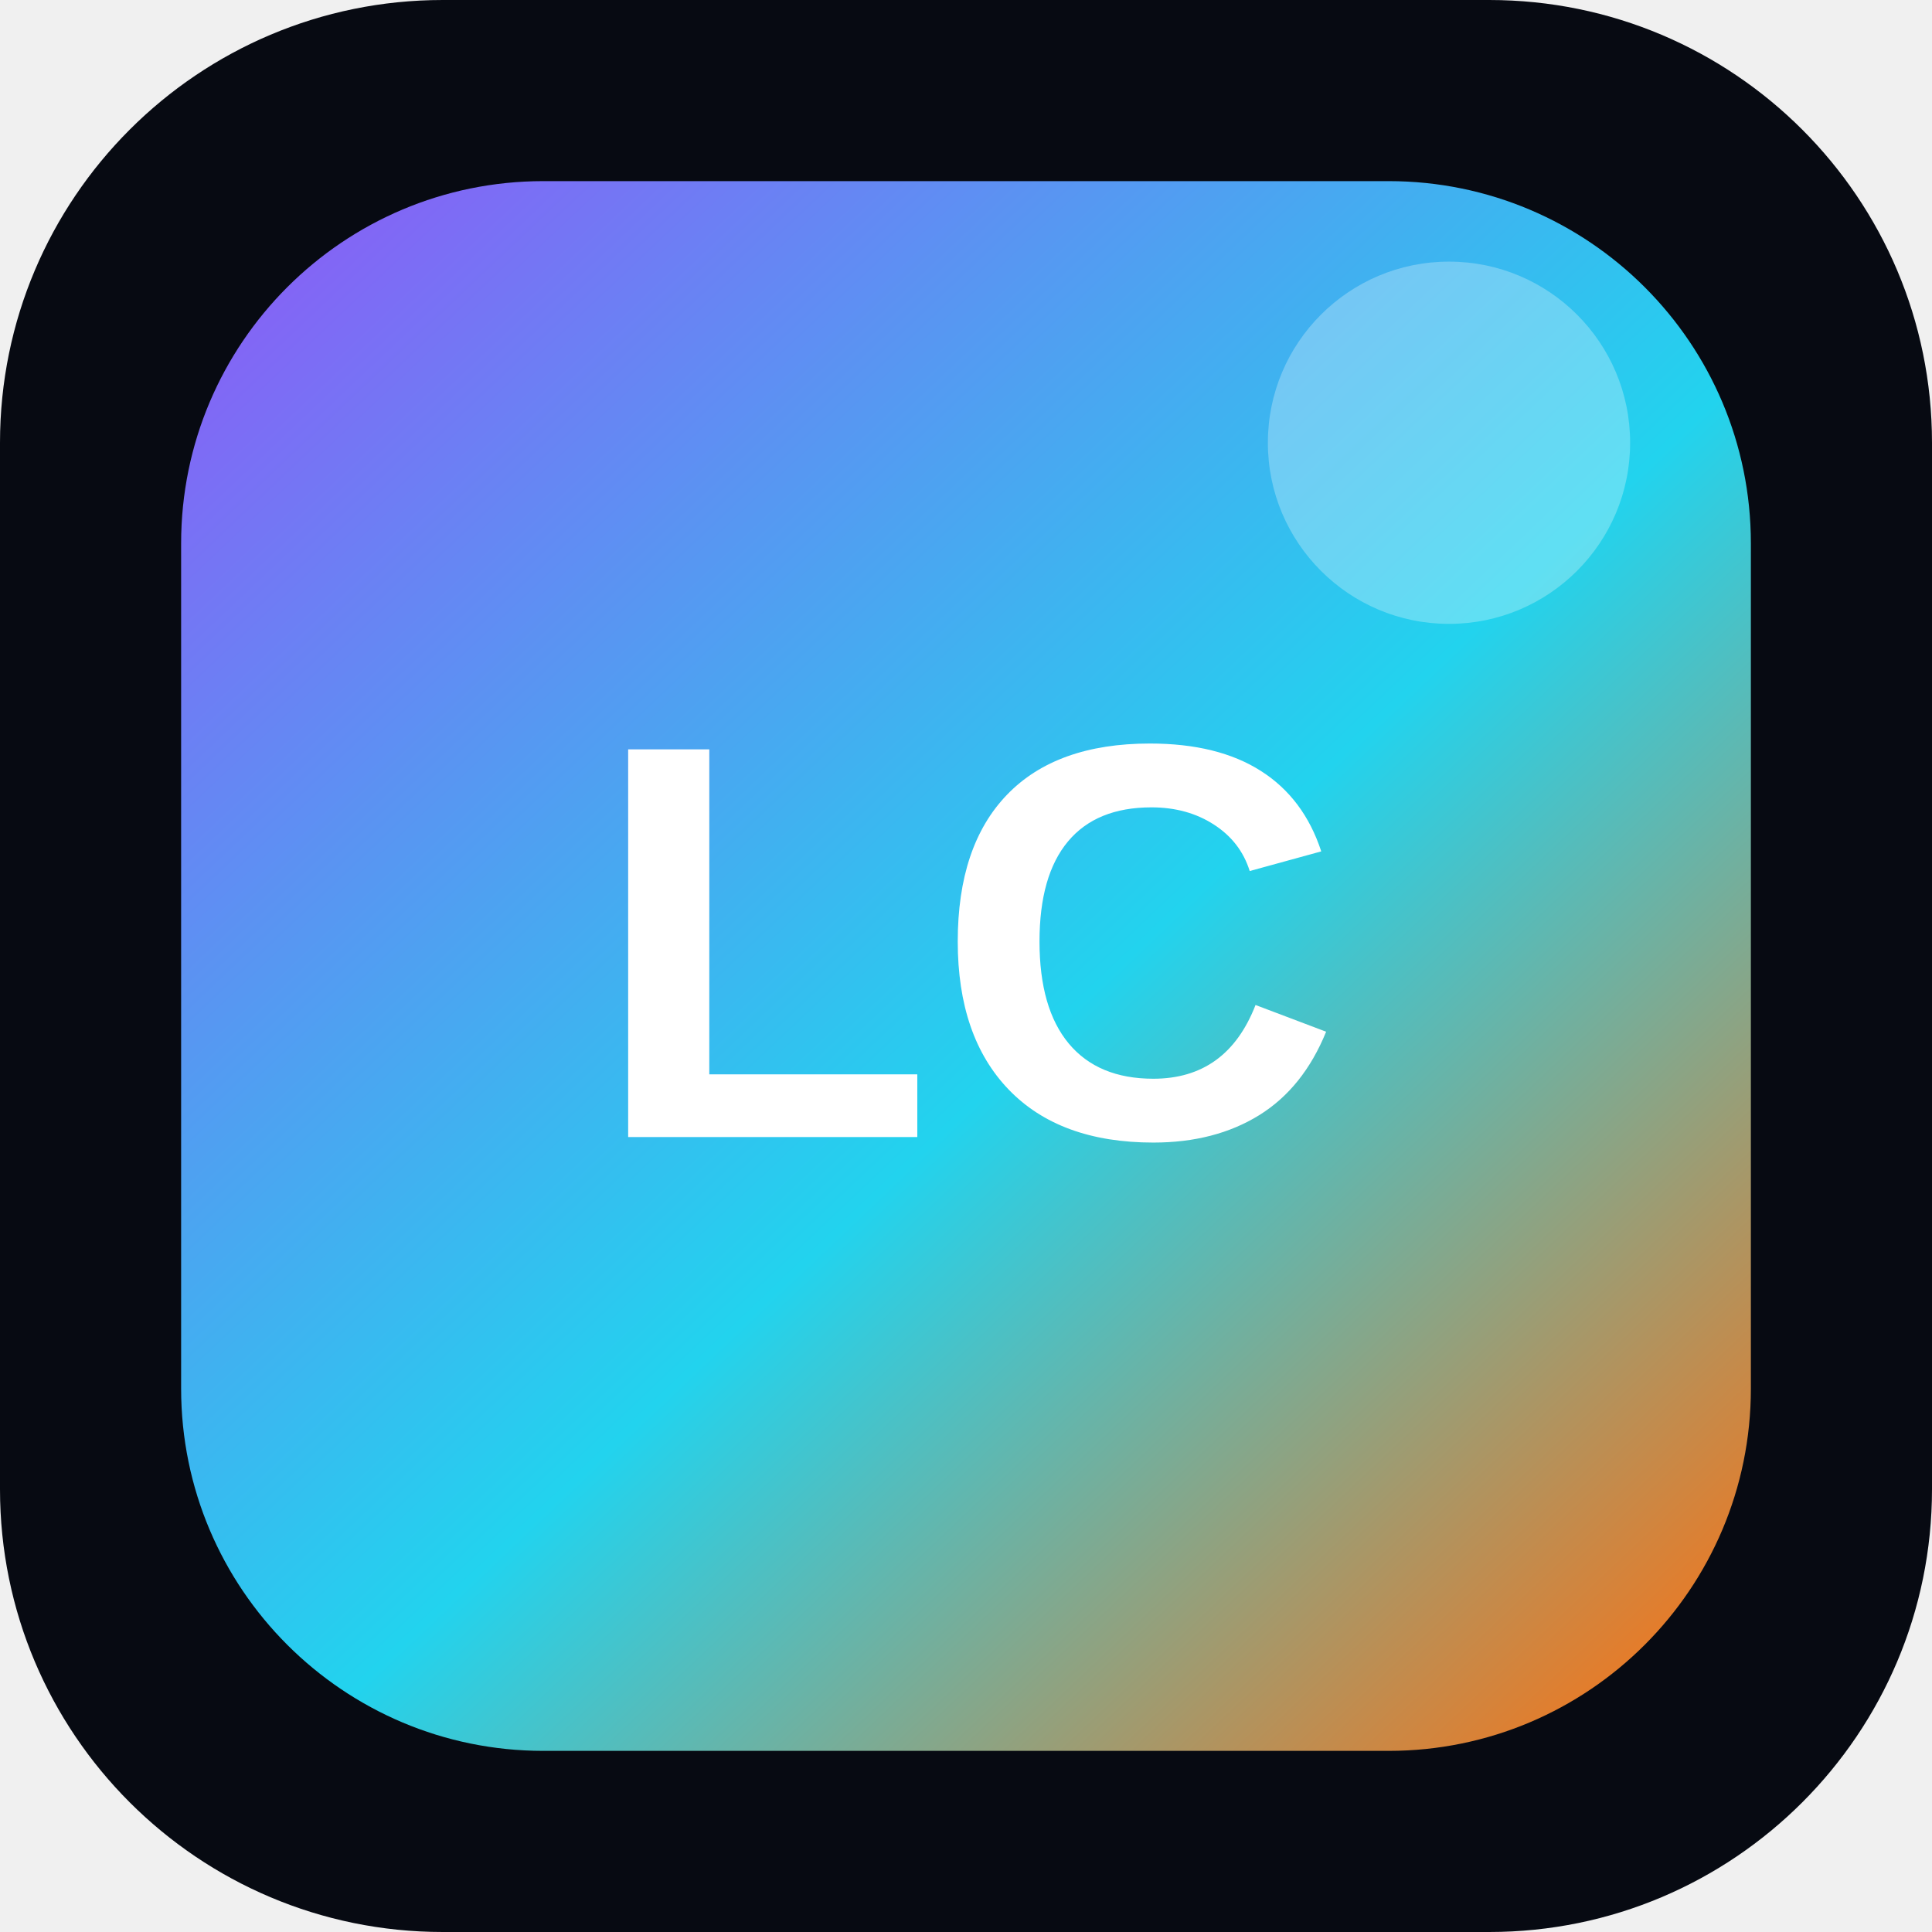
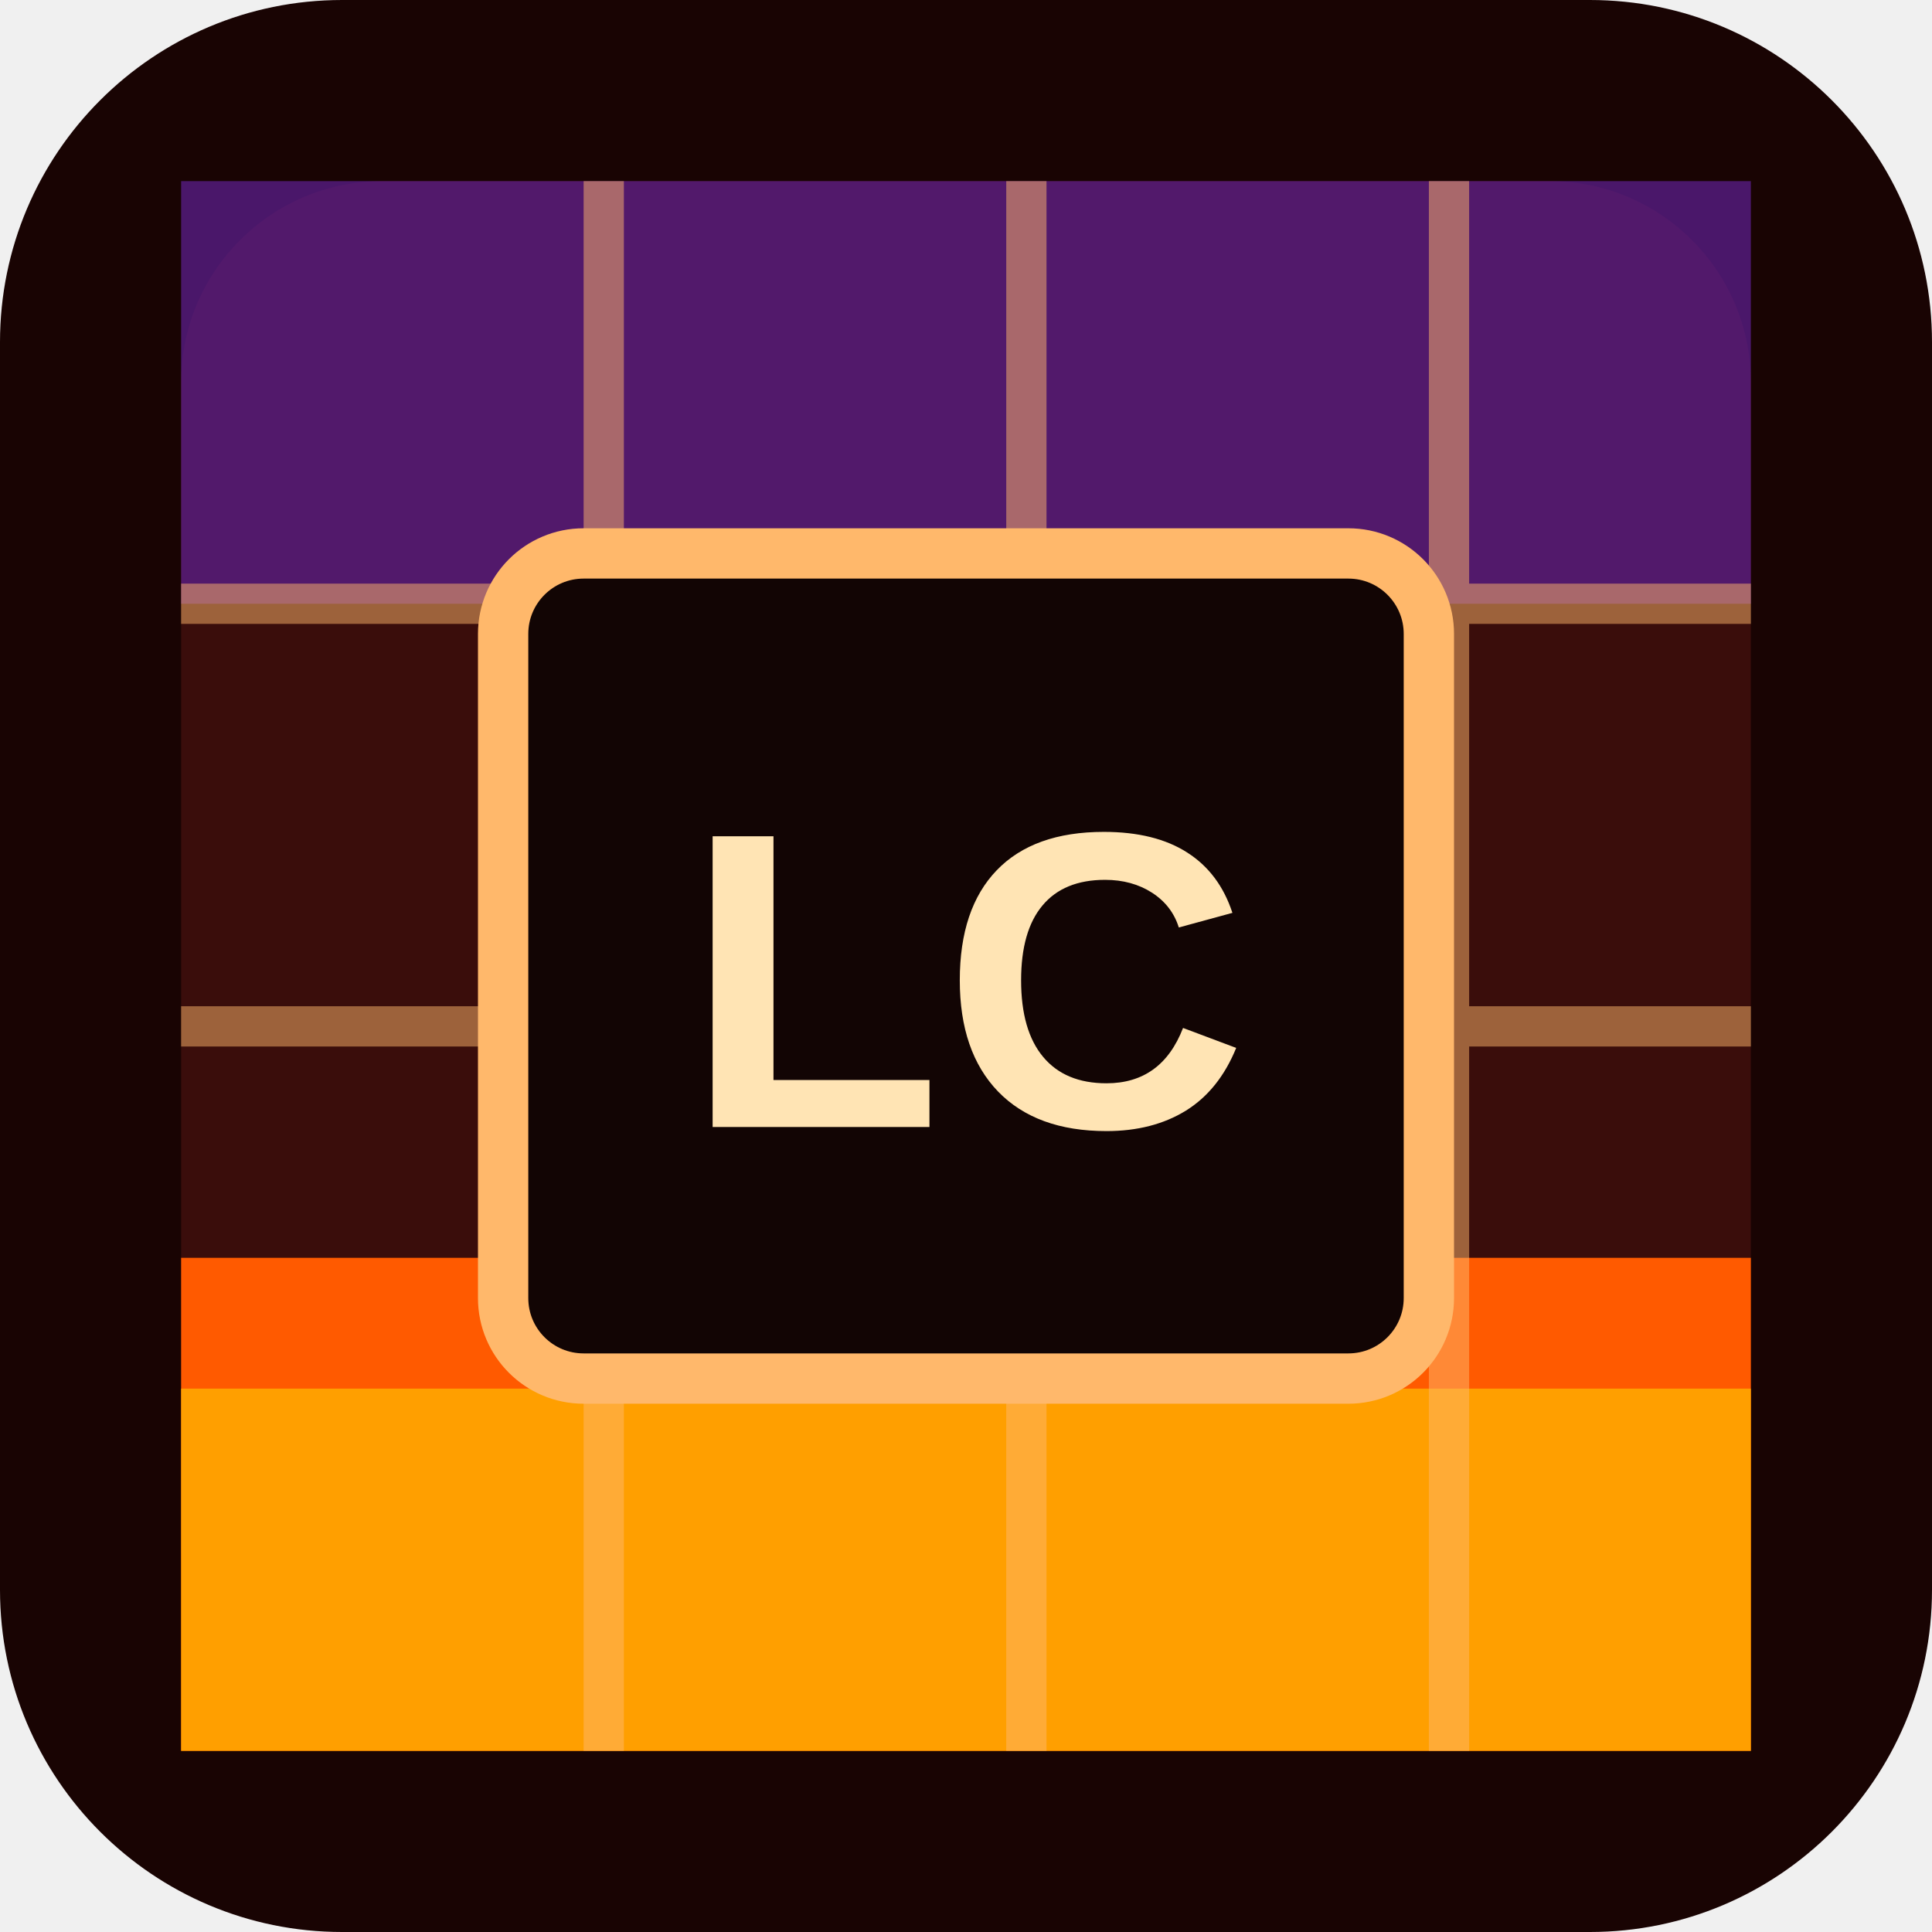
<svg xmlns="http://www.w3.org/2000/svg" width="192" height="192" viewBox="0 0 192 192">
-   <defs>
-     <linearGradient id="g" x1="24" y1="20" x2="168" y2="172" gradientUnits="userSpaceOnUse">
-       <stop stop-color="#8b5cf6" />
-       <stop offset="0.55" stop-color="#22d3ee" />
-       <stop offset="1" stop-color="#f97316" />
-     </linearGradient>
-   </defs>
-   <rect width="192" height="192" rx="44" fill="#070a12" />
-   <rect x="18" y="18" width="156" height="156" rx="36" fill="url(#g)" />
-   <circle cx="144" cy="44" r="18" fill="rgba(255,255,255,0.28)" />
-   <text x="96" y="113" text-anchor="middle" font-family="Arial, Helvetica, sans-serif" font-size="56" font-weight="900" fill="white">LC</text>
+   <rect width="192" height="192" rx="34" fill="#190403" />
+   <rect x="18" y="18" width="156" height="156" rx="20" fill="#3a0d0b" />
+   <path d="M18 125h156v49H18z" fill="#ff5a00" />
+   <path d="M18 138h156v36H18z" fill="#ffb000" opacity=".8" />
+   <path d="M18 18h156v42H18z" fill="#581c87" opacity=".78" />
+   <g opacity=".5" stroke="#ffb86b" stroke-width="4">
+     <path d="M18 60h156M18 102h156M60 18v156M102 18v156M144 18v156" />
+   </g>
+   <rect x="50" y="55" width="92" height="82" rx="8" fill="#120504" stroke="#ffb86b" stroke-width="5" />
+   <text x="96" y="112" text-anchor="middle" font-family="Arial, sans-serif" font-size="42" font-weight="900" fill="#ffe4b4">LC</text>
</svg>
